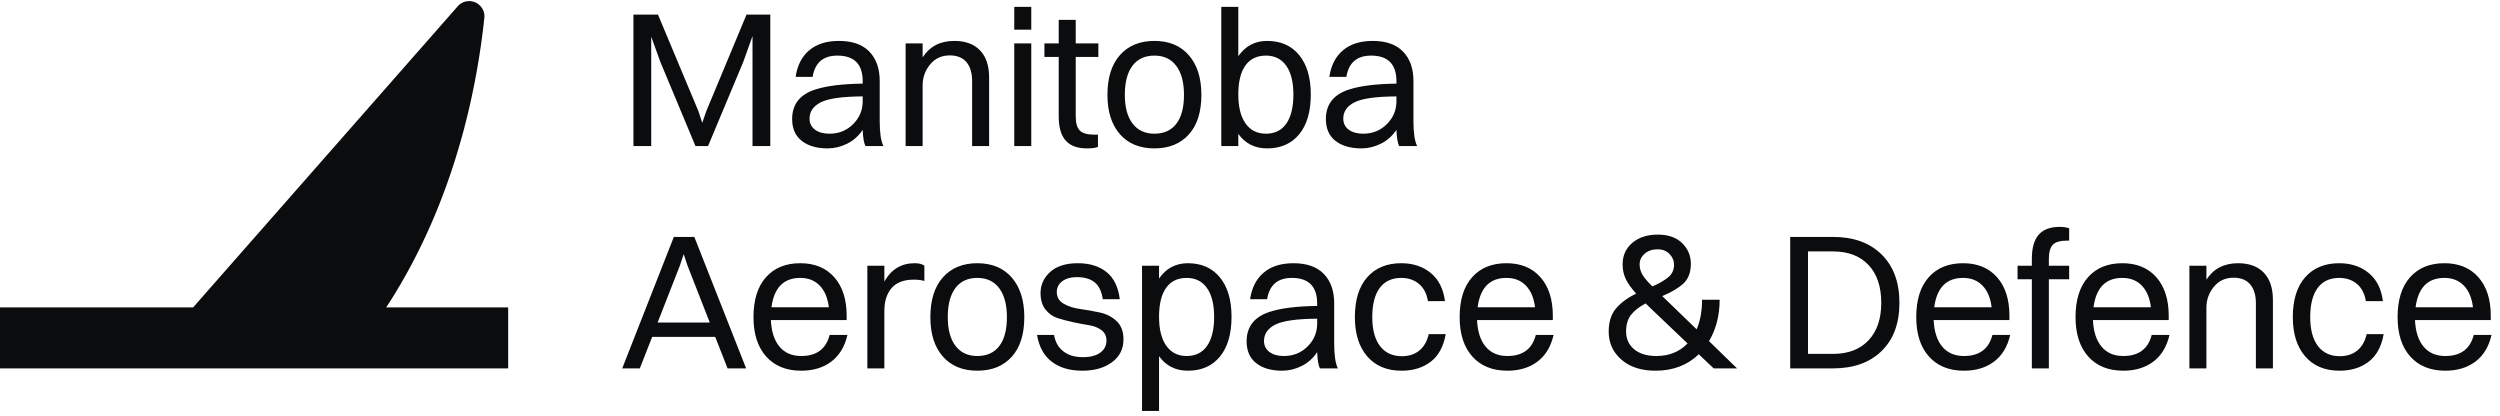
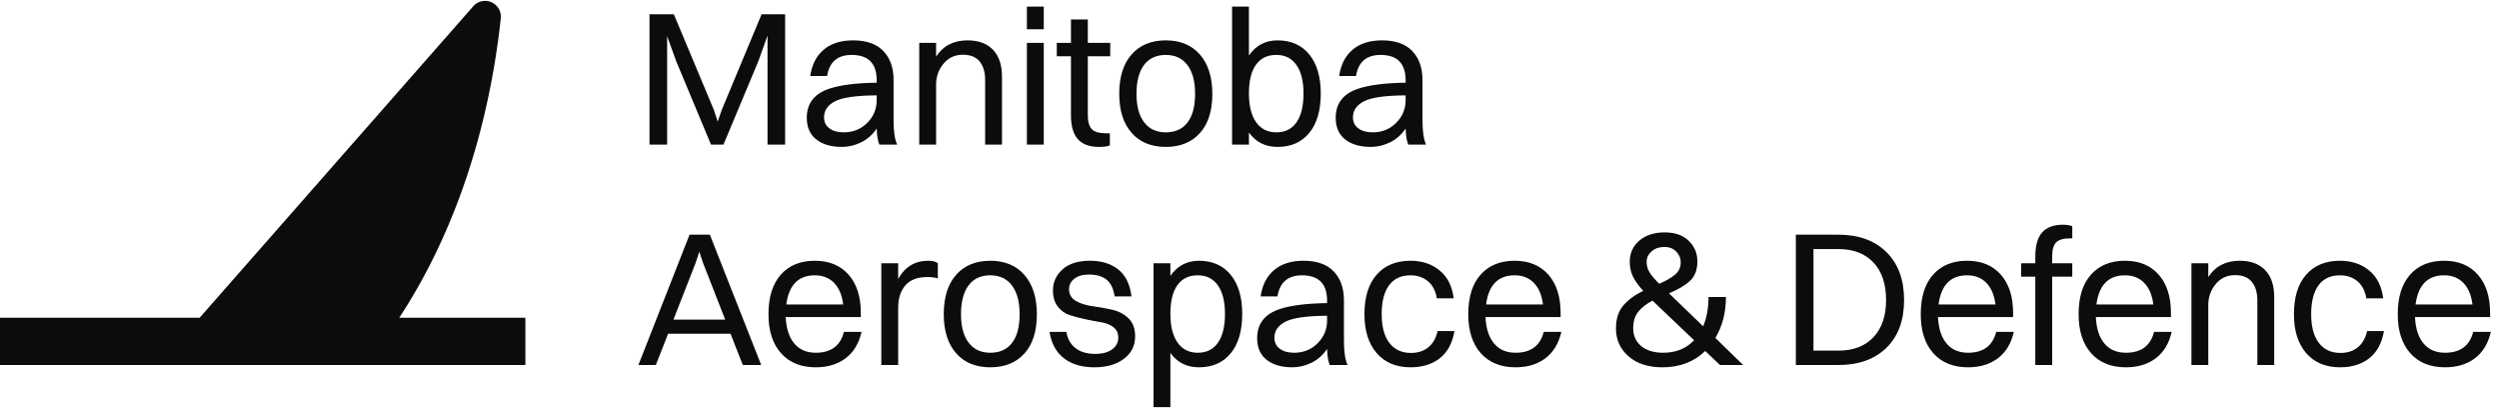
- <svg xmlns="http://www.w3.org/2000/svg" viewBox="0 0 517.3 85.6" width="517" height="86" role="img" aria-label="Manitoba Aerospace &amp; Defence">
-   <path fill="#0B0C0E" d="M79.92 63.37 L81.00 61.69 L81.03 61.65 L82.06 59.97 L82.08 59.93 L83.08 58.25 L83.10 58.20 L84.06 56.52 L84.09 56.47 L85.01 54.78 L85.03 54.74 L85.92 53.05 L85.94 53.00 L86.79 51.31 L86.81 51.27 L87.63 49.57 L87.65 49.53 L88.44 47.84 L88.46 47.79 L89.21 46.11 L89.23 46.06 L89.95 44.38 L89.97 44.33 L90.66 42.65 L90.68 42.61 L91.34 40.93 L91.35 40.89 L91.98 39.22 L92.00 39.18 L92.60 37.52 L92.61 37.48 L93.19 35.83 L93.20 35.79 L93.75 34.15 L93.76 34.11 L94.28 32.48 L94.29 32.44 L94.78 30.82 L94.79 30.79 L95.26 29.18 L95.27 29.14 L95.72 27.55 L95.73 27.52 L96.15 25.95 L96.15 25.91 L96.55 24.36 L96.56 24.32 L96.93 22.78 L96.94 22.75 L97.29 21.23 L97.30 21.20 L97.63 19.70 L97.63 19.67 L97.94 18.20 L97.95 18.17 L98.24 16.72 L98.24 16.69 L98.51 15.26 L98.52 15.23 L98.77 13.83 L98.77 13.80 L99.01 12.43 L99.01 12.40 L99.23 11.05 L99.23 11.03 L99.43 9.71 L99.44 9.68 L99.62 8.40 L99.62 8.37 L99.79 7.12 L99.79 7.09 L99.95 5.87 L99.95 5.85 L100.09 4.66 L100.09 4.64 L100.22 3.50 L100.24 3.19 L100.23 2.89 L100.19 2.58 L100.12 2.28 L100.02 1.99 L99.89 1.71 L99.74 1.45 L99.56 1.20 L99.36 0.97 L99.13 0.76 L98.89 0.57 L98.63 0.40 L98.36 0.27 L98.07 0.16 L97.78 0.08 L97.47 0.02 L97.17 0.00 L96.86 0.01 L96.56 0.04 L96.26 0.11 L95.96 0.20 L95.68 0.33 L95.41 0.48 L95.16 0.65 L94.93 0.85 L94.72 1.07 L39.96 63.38 L0.00 63.38 L0.00 76.00 L105.15 76.00 L105.15 63.38 L79.91 63.38Z" />
-   <path fill="#0B0C0E" d="M131.07 30V2.8H136.15L144.51 22.76L145.31 25.2L146.15 22.76L154.47 2.8H159.39V30H155.71V7.24L153.79 12.6L146.51 30H143.91L136.63 12.56L134.75 7.36V30ZM168.15 15.68H164.63Q165.15 12.12 167.45 10.18Q169.75 8.24 173.59 8.24Q177.75 8.24 179.89 10.46Q182.03 12.68 182.03 16.52V24.88Q182.03 28.44 182.79 30H179.07Q178.59 28.96 178.51 26.64Q177.23 28.56 175.27 29.52Q173.31 30.48 171.27 30.48Q167.87 30.48 165.89 28.92Q163.91 27.36 163.91 24.4Q163.91 19.88 168.63 18.32Q172.15 17.16 178.51 17.08V16.6Q178.51 11.28 173.27 11.28Q168.87 11.28 168.15 15.68ZM167.51 24.32Q167.51 25.76 168.63 26.6Q169.75 27.44 171.63 27.44Q174.55 27.44 176.53 25.46Q178.51 23.48 178.51 20.72V19.72Q172.19 19.76 169.85 20.94Q167.51 22.12 167.51 24.32ZM187.39 30V8.76H190.91V11.64Q193.11 8.24 197.47 8.24Q200.91 8.24 202.79 10.2Q204.67 12.16 204.67 15.8V30H201.15V16.52Q201.15 14.04 199.99 12.64Q198.83 11.24 196.51 11.24Q193.99 11.24 192.45 13.12Q190.91 15 190.91 17.44V30ZM209.87 5.92V1.2H213.39V5.92ZM209.87 30V8.76H213.39V30ZM219.07 23.88V11.56H216.11V8.76H219.07V3.88H222.59V8.76H227.27V11.56H222.59V23.88Q222.59 25.88 223.41 26.76Q224.23 27.64 226.47 27.64H227.19V30.16Q226.55 30.48 224.91 30.48Q221.95 30.48 220.51 28.86Q219.07 27.24 219.07 23.88ZM238.87 30.48Q234.31 30.48 231.73 27.54Q229.15 24.6 229.15 19.4Q229.15 14.08 231.75 11.16Q234.35 8.24 238.87 8.24Q243.43 8.24 246.01 11.22Q248.59 14.2 248.59 19.4Q248.59 24.72 245.99 27.6Q243.39 30.48 238.87 30.48ZM238.87 27.44Q241.83 27.44 243.41 25.38Q244.99 23.32 244.99 19.4Q244.99 15.52 243.39 13.4Q241.79 11.28 238.87 11.28Q235.91 11.28 234.33 13.38Q232.75 15.48 232.75 19.4Q232.75 23.24 234.35 25.34Q235.95 27.44 238.87 27.44ZM256.23 30H252.71V1.2H256.23V11.4Q258.43 8.24 262.19 8.24Q266.43 8.24 268.83 11.18Q271.23 14.12 271.23 19.32Q271.23 24.64 268.83 27.56Q266.43 30.48 262.19 30.48Q258.39 30.48 256.23 27.48ZM261.95 11.28Q259.15 11.28 257.69 13.34Q256.23 15.4 256.23 19.32Q256.23 23.2 257.73 25.32Q259.23 27.44 261.95 27.44Q264.71 27.44 266.17 25.34Q267.63 23.24 267.63 19.32Q267.63 15.48 266.15 13.38Q264.67 11.28 261.95 11.28ZM278.59 15.68H275.07Q275.59 12.12 277.89 10.18Q280.19 8.24 284.03 8.24Q288.19 8.24 290.33 10.46Q292.47 12.68 292.47 16.52V24.88Q292.47 28.44 293.23 30H289.51Q289.03 28.96 288.95 26.64Q287.67 28.56 285.71 29.52Q283.75 30.48 281.71 30.48Q278.31 30.48 276.33 28.92Q274.35 27.36 274.35 24.4Q274.35 19.88 279.07 18.32Q282.59 17.16 288.95 17.08V16.6Q288.95 11.28 283.71 11.28Q279.31 11.28 278.59 15.68ZM277.95 24.32Q277.95 25.76 279.07 26.6Q280.19 27.44 282.07 27.44Q284.99 27.44 286.97 25.46Q288.95 23.48 288.95 20.72V19.72Q282.63 19.76 280.29 20.94Q277.95 22.12 277.95 24.32Z M150.55 76 147.99 69.48H134.95L132.39 76H128.75L139.43 48.8H143.67L154.39 76ZM140.67 54.76 136.07 66.52H146.87L142.27 54.76L141.47 52.36ZM175.35 69.08Q174.51 72.72 172.01 74.6Q169.51 76.48 165.79 76.48Q161.15 76.48 158.53 73.54Q155.91 70.6 155.91 65.4Q155.91 60.04 158.49 57.14Q161.07 54.24 165.59 54.24Q170.07 54.24 172.63 57.14Q175.19 60.04 175.19 65.12V66H159.51Q159.67 69.56 161.29 71.5Q162.91 73.44 165.79 73.44Q170.55 73.44 171.67 69.08ZM165.59 57.28Q160.43 57.28 159.63 63.36H171.51Q171.15 60.44 169.61 58.86Q168.07 57.28 165.59 57.28ZM179.47 76V54.76H182.99V58.04Q185.11 54.24 189.27 54.24Q190.63 54.24 191.27 54.76V57.92Q190.43 57.64 189.07 57.64Q185.99 57.64 184.49 59.38Q182.99 61.12 182.99 64.12V76ZM202.23 76.48Q197.67 76.48 195.09 73.54Q192.51 70.6 192.51 65.4Q192.51 60.08 195.11 57.16Q197.71 54.24 202.23 54.24Q206.79 54.24 209.37 57.22Q211.95 60.2 211.95 65.4Q211.95 70.72 209.35 73.6Q206.75 76.48 202.23 76.48ZM202.23 73.44Q205.19 73.44 206.77 71.38Q208.35 69.32 208.35 65.4Q208.35 61.52 206.75 59.4Q205.15 57.28 202.23 57.28Q199.27 57.28 197.69 59.38Q196.11 61.48 196.11 65.4Q196.11 69.24 197.71 71.34Q199.31 73.44 202.23 73.44ZM218.67 60.2Q218.67 61.8 220.09 62.62Q221.51 63.44 223.53 63.72Q225.55 64 227.59 64.44Q229.63 64.88 231.05 66.22Q232.47 67.56 232.47 70Q232.47 72.96 230.11 74.72Q227.75 76.48 223.95 76.48Q220.07 76.48 217.63 74.62Q215.19 72.76 214.59 69.08H218.11Q218.47 71.28 220.03 72.48Q221.59 73.68 224.07 73.68Q226.39 73.68 227.67 72.74Q228.95 71.8 228.95 70.24Q228.95 68.88 227.93 68.1Q226.91 67.32 225.41 67.08Q223.91 66.84 222.13 66.46Q220.35 66.08 218.85 65.6Q217.35 65.12 216.33 63.82Q215.31 62.52 215.31 60.44Q215.31 57.84 217.31 56.04Q219.31 54.24 223.03 54.24Q226.67 54.24 228.95 56.06Q231.23 57.88 231.71 61.68H228.19Q227.83 59.24 226.49 58.18Q225.15 57.12 222.83 57.12Q220.91 57.12 219.79 57.98Q218.67 58.84 218.67 60.2ZM239.83 84.8H236.31V54.76H239.83V57.4Q242.03 54.24 245.79 54.24Q250.03 54.24 252.43 57.18Q254.83 60.12 254.83 65.32Q254.83 70.64 252.43 73.56Q250.03 76.48 245.79 76.48Q241.99 76.48 239.83 73.48ZM245.55 57.28Q242.75 57.28 241.29 59.34Q239.83 61.4 239.83 65.32Q239.83 69.2 241.33 71.32Q242.83 73.44 245.55 73.44Q248.31 73.44 249.77 71.34Q251.23 69.24 251.23 65.32Q251.23 61.48 249.75 59.38Q248.27 57.28 245.55 57.28ZM262.19 61.68H258.67Q259.19 58.12 261.49 56.18Q263.79 54.24 267.63 54.24Q271.79 54.24 273.93 56.46Q276.07 58.68 276.07 62.52V70.88Q276.07 74.44 276.83 76H273.11Q272.63 74.96 272.55 72.64Q271.27 74.56 269.31 75.52Q267.35 76.48 265.31 76.48Q261.91 76.48 259.93 74.92Q257.95 73.36 257.95 70.4Q257.95 65.88 262.67 64.32Q266.19 63.16 272.55 63.08V62.6Q272.55 57.28 267.31 57.28Q262.91 57.28 262.19 61.68ZM261.55 70.32Q261.55 71.76 262.67 72.6Q263.79 73.44 265.67 73.44Q268.59 73.44 270.57 71.46Q272.55 69.48 272.55 66.72V65.72Q266.23 65.76 263.89 66.94Q261.55 68.12 261.55 70.32ZM298.99 62.08H295.47Q295.07 59.72 293.59 58.5Q292.11 57.28 289.95 57.28Q287.03 57.28 285.49 59.36Q283.95 61.44 283.95 65.4Q283.95 69.28 285.55 71.38Q287.15 73.48 290.07 73.48Q292.23 73.48 293.67 72.32Q295.11 71.16 295.63 68.92H299.15Q298.47 72.76 296.05 74.62Q293.63 76.48 289.99 76.48Q285.47 76.48 282.91 73.52Q280.35 70.56 280.35 65.4Q280.35 60.04 282.91 57.14Q285.47 54.24 289.95 54.24Q293.59 54.24 296.05 56.26Q298.51 58.28 298.99 62.08ZM321.47 69.08Q320.63 72.72 318.13 74.6Q315.63 76.48 311.91 76.48Q307.27 76.48 304.65 73.54Q302.03 70.6 302.03 65.4Q302.03 60.04 304.61 57.14Q307.19 54.24 311.71 54.24Q316.19 54.24 318.75 57.14Q321.31 60.04 321.31 65.12V66H305.63Q305.79 69.56 307.41 71.5Q309.03 73.44 311.91 73.44Q316.67 73.44 317.79 69.08ZM311.71 57.28Q306.55 57.28 305.75 63.36H317.63Q317.27 60.44 315.73 58.86Q314.19 57.28 311.71 57.28ZM349.87 54.36Q349.87 57 348.35 58.42Q346.83 59.84 343.95 61.04L343.99 61.08L351.07 67.92Q352.19 65.32 352.19 61.8H355.83Q355.83 66.64 353.63 70.36L359.43 76H354.59L351.51 73.08Q347.99 76.48 342.55 76.48Q338.11 76.48 335.49 74.18Q332.87 71.88 332.87 68.4Q332.87 65.4 334.37 63.62Q335.87 61.84 338.55 60.52Q337.03 58.84 336.39 57.48Q335.75 56.12 335.75 54.48Q335.75 51.72 337.77 50.02Q339.79 48.32 343.03 48.32Q346.27 48.32 348.07 50.08Q349.87 51.84 349.87 54.36ZM339.27 54.48Q339.27 55.64 339.87 56.64Q340.47 57.64 341.91 59.04Q344.11 58.08 345.25 57.1Q346.39 56.12 346.39 54.56Q346.39 53.28 345.45 52.32Q344.51 51.36 342.99 51.36Q341.35 51.36 340.31 52.28Q339.27 53.2 339.27 54.48ZM336.47 68.36Q336.47 70.64 338.13 72.04Q339.79 73.44 342.75 73.44Q346.67 73.44 349.19 70.84L341.71 63.72Q341.27 63.32 340.51 62.56Q338.59 63.56 337.53 64.88Q336.47 66.2 336.47 68.36ZM370.43 76V48.8H379.31Q385.67 48.8 389.35 52.44Q393.03 56.08 393.03 62.44Q393.03 68.8 389.35 72.4Q385.67 76 379.31 76ZM379.31 73Q383.99 73 386.63 70.2Q389.27 67.4 389.27 62.44Q389.27 57.4 386.63 54.6Q383.99 51.8 379.31 51.8H374.11V73ZM415.95 69.08Q415.11 72.72 412.61 74.6Q410.11 76.48 406.39 76.48Q401.75 76.48 399.13 73.54Q396.51 70.6 396.51 65.4Q396.51 60.04 399.09 57.14Q401.67 54.24 406.19 54.24Q410.67 54.24 413.23 57.14Q415.79 60.04 415.79 65.12V66H400.11Q400.27 69.56 401.89 71.5Q403.51 73.44 406.39 73.44Q411.15 73.44 412.27 69.08ZM406.19 57.28Q401.03 57.28 400.23 63.36H412.11Q411.75 60.44 410.21 58.86Q408.67 57.28 406.19 57.28ZM417.47 57.56V54.76H420.43V53.32Q420.43 49.96 421.85 48.34Q423.27 46.72 426.19 46.72Q427.43 46.72 428.15 47.04V49.56H427.79Q425.55 49.56 424.75 50.44Q423.95 51.32 423.95 53.32V54.76H428.15V57.56H423.95V76H420.43V57.56ZM448.91 69.08Q448.07 72.72 445.57 74.6Q443.07 76.48 439.35 76.48Q434.71 76.48 432.09 73.54Q429.47 70.6 429.47 65.4Q429.47 60.04 432.05 57.14Q434.63 54.24 439.15 54.24Q443.63 54.24 446.19 57.14Q448.75 60.04 448.75 65.12V66H433.07Q433.23 69.56 434.85 71.5Q436.47 73.44 439.35 73.44Q444.11 73.44 445.23 69.08ZM439.15 57.28Q433.99 57.28 433.19 63.36H445.07Q444.71 60.44 443.17 58.86Q441.63 57.28 439.15 57.28ZM453.03 76V54.76H456.55V57.64Q458.75 54.24 463.11 54.24Q466.55 54.24 468.43 56.2Q470.31 58.16 470.31 61.8V76H466.79V62.52Q466.79 60.04 465.63 58.64Q464.47 57.24 462.15 57.24Q459.63 57.24 458.09 59.12Q456.55 61 456.55 63.44V76ZM493.07 62.08H489.55Q489.15 59.72 487.67 58.5Q486.19 57.28 484.03 57.28Q481.11 57.28 479.57 59.36Q478.03 61.44 478.03 65.4Q478.03 69.28 479.63 71.38Q481.23 73.48 484.15 73.48Q486.31 73.48 487.75 72.32Q489.19 71.16 489.71 68.92H493.23Q492.55 72.76 490.13 74.62Q487.71 76.48 484.07 76.48Q479.55 76.48 476.99 73.52Q474.43 70.56 474.43 65.4Q474.43 60.04 476.99 57.14Q479.55 54.24 484.03 54.24Q487.67 54.24 490.13 56.26Q492.59 58.28 493.07 62.08ZM515.55 69.08Q514.71 72.72 512.21 74.6Q509.71 76.48 505.99 76.48Q501.35 76.48 498.73 73.54Q496.11 70.6 496.11 65.4Q496.11 60.04 498.69 57.14Q501.27 54.24 505.79 54.24Q510.27 54.24 512.83 57.14Q515.39 60.04 515.39 65.12V66H499.71Q499.87 69.56 501.49 71.5Q503.11 73.44 505.99 73.44Q510.75 73.44 511.87 69.08ZM505.79 57.28Q500.63 57.28 499.83 63.36H511.71Q511.35 60.44 509.81 58.86Q508.27 57.28 505.79 57.28Z" />
+ <svg xmlns="http://www.w3.org/2000/svg" viewBox="0 0 521.8 85.6" width="522" height="86" role="img" aria-label="Manitoba Aerospace &amp; Defence">
+   <path fill="#0B0C0E" d="M83.38 66.11 L84.50 64.37 L84.54 64.31 L85.61 62.57 L85.64 62.52 L86.67 60.77 L86.70 60.72 L87.70 58.97 L87.73 58.92 L88.69 57.16 L88.71 57.11 L89.64 55.35 L89.66 55.30 L90.55 53.53 L90.57 53.49 L91.43 51.72 L91.45 51.67 L92.27 49.91 L92.29 49.86 L93.07 48.10 L93.09 48.06 L93.85 46.30 L93.86 46.25 L94.58 44.50 L94.60 44.46 L95.29 42.71 L95.31 42.66 L95.97 40.92 L95.98 40.88 L96.61 39.15 L96.62 39.10 L97.22 37.38 L97.24 37.34 L97.81 35.63 L97.82 35.59 L98.36 33.88 L98.37 33.85 L98.89 32.16 L98.90 32.12 L99.39 30.44 L99.40 30.41 L99.86 28.75 L99.87 28.71 L100.31 27.07 L100.32 27.03 L100.73 25.41 L100.74 25.38 L101.13 23.77 L101.14 23.74 L101.50 22.15 L101.51 22.12 L101.85 20.56 L101.86 20.52 L102.18 18.99 L102.19 18.95 L102.49 17.44 L102.50 17.41 L102.78 15.92 L102.78 15.89 L103.05 14.43 L103.05 14.40 L103.30 12.97 L103.30 12.94 L103.53 11.53 L103.53 11.50 L103.74 10.13 L103.74 10.10 L103.93 8.76 L103.94 8.74 L104.11 7.43 L104.12 7.40 L104.28 6.13 L104.28 6.10 L104.43 4.87 L104.43 4.84 L104.56 3.65 L104.58 3.33 L104.57 3.01 L104.53 2.69 L104.45 2.38 L104.35 2.08 L104.22 1.79 L104.06 1.51 L103.87 1.25 L103.66 1.01 L103.43 0.79 L103.17 0.59 L102.90 0.42 L102.62 0.28 L102.32 0.16 L102.01 0.08 L101.69 0.02 L101.37 0.00 L101.05 0.01 L100.74 0.05 L100.42 0.11 L100.12 0.21 L99.83 0.34 L99.55 0.50 L99.28 0.68 L99.04 0.89 L98.82 1.12 L41.69 66.13 L0.00 66.13 L0.00 76.00 L109.70 76.00 L109.70 66.13 L83.37 66.13Z" />
+   <path fill="#0B0C0E" d="M135.62 30V2.8H140.7L149.06 22.76L149.86 25.2L150.7 22.76L159.02 2.8H163.94V30H160.26V7.24L158.34 12.6L151.06 30H148.46L141.18 12.56L139.3 7.36V30ZM172.7 15.68H169.18Q169.7 12.12 172 10.18Q174.3 8.24 178.14 8.24Q182.3 8.24 184.44 10.46Q186.58 12.68 186.58 16.52V24.88Q186.58 28.44 187.34 30H183.62Q183.14 28.96 183.06 26.64Q181.78 28.56 179.82 29.52Q177.86 30.48 175.82 30.48Q172.42 30.48 170.44 28.92Q168.46 27.36 168.46 24.4Q168.46 19.88 173.18 18.32Q176.7 17.16 183.06 17.08V16.6Q183.06 11.28 177.82 11.28Q173.42 11.28 172.7 15.68ZM172.06 24.32Q172.06 25.76 173.18 26.6Q174.3 27.44 176.18 27.44Q179.1 27.44 181.08 25.46Q183.06 23.48 183.06 20.72V19.72Q176.74 19.76 174.4 20.94Q172.06 22.12 172.06 24.32ZM191.94 30V8.76H195.46V11.64Q197.66 8.24 202.02 8.24Q205.46 8.24 207.34 10.2Q209.22 12.16 209.22 15.8V30H205.7V16.52Q205.7 14.04 204.54 12.64Q203.38 11.24 201.06 11.24Q198.54 11.24 197 13.12Q195.46 15 195.46 17.44V30ZM214.42 5.92V1.2H217.94V5.92ZM214.42 30V8.76H217.94V30ZM223.62 23.88V11.56H220.66V8.76H223.62V3.88H227.14V8.76H231.82V11.56H227.14V23.88Q227.14 25.88 227.96 26.76Q228.78 27.64 231.02 27.64H231.74V30.16Q231.1 30.48 229.46 30.48Q226.5 30.48 225.06 28.86Q223.62 27.24 223.62 23.88ZM243.42 30.48Q238.86 30.48 236.28 27.54Q233.7 24.6 233.7 19.4Q233.7 14.08 236.3 11.16Q238.9 8.24 243.42 8.24Q247.98 8.24 250.56 11.22Q253.14 14.2 253.14 19.4Q253.14 24.72 250.54 27.6Q247.94 30.48 243.42 30.48ZM243.42 27.44Q246.38 27.44 247.96 25.38Q249.54 23.32 249.54 19.4Q249.54 15.52 247.94 13.4Q246.34 11.28 243.42 11.28Q240.46 11.28 238.88 13.38Q237.3 15.48 237.3 19.4Q237.3 23.24 238.9 25.34Q240.5 27.44 243.42 27.44ZM260.78 30H257.26V1.2H260.78V11.4Q262.98 8.24 266.74 8.24Q270.98 8.24 273.38 11.18Q275.78 14.12 275.78 19.32Q275.78 24.64 273.38 27.56Q270.98 30.48 266.74 30.48Q262.94 30.48 260.78 27.48ZM266.5 11.28Q263.7 11.28 262.24 13.34Q260.78 15.4 260.78 19.32Q260.78 23.2 262.28 25.32Q263.78 27.44 266.5 27.44Q269.26 27.44 270.72 25.34Q272.18 23.24 272.18 19.32Q272.18 15.48 270.7 13.38Q269.22 11.28 266.5 11.28ZM283.14 15.68H279.62Q280.14 12.12 282.44 10.18Q284.74 8.24 288.58 8.24Q292.74 8.24 294.88 10.46Q297.02 12.68 297.02 16.52V24.88Q297.02 28.44 297.78 30H294.06Q293.58 28.96 293.5 26.64Q292.22 28.56 290.26 29.52Q288.3 30.48 286.26 30.48Q282.86 30.48 280.88 28.92Q278.9 27.36 278.9 24.4Q278.9 19.88 283.62 18.32Q287.14 17.16 293.5 17.08V16.6Q293.5 11.28 288.26 11.28Q283.86 11.28 283.14 15.68ZM282.5 24.32Q282.5 25.76 283.62 26.6Q284.74 27.44 286.62 27.44Q289.54 27.44 291.52 25.46Q293.5 23.48 293.5 20.72V19.72Q287.18 19.76 284.84 20.94Q282.5 22.12 282.5 24.32Z M155.1 76 152.54 69.48H139.5L136.94 76H133.3L143.98 48.8H148.22L158.94 76ZM145.22 54.76 140.62 66.52H151.42L146.82 54.76L146.02 52.36ZM179.9 69.08Q179.06 72.72 176.56 74.6Q174.06 76.48 170.34 76.48Q165.7 76.48 163.08 73.54Q160.46 70.6 160.46 65.4Q160.46 60.04 163.04 57.14Q165.62 54.24 170.14 54.24Q174.62 54.24 177.18 57.14Q179.74 60.04 179.74 65.12V66H164.06Q164.22 69.56 165.84 71.5Q167.46 73.44 170.34 73.44Q175.1 73.44 176.22 69.08ZM170.14 57.28Q164.98 57.28 164.18 63.36H176.06Q175.7 60.44 174.16 58.86Q172.62 57.28 170.14 57.28ZM184.02 76V54.76H187.54V58.04Q189.66 54.24 193.82 54.24Q195.18 54.24 195.82 54.76V57.92Q194.98 57.64 193.62 57.64Q190.54 57.64 189.04 59.38Q187.54 61.12 187.54 64.12V76ZM206.78 76.48Q202.22 76.48 199.64 73.54Q197.06 70.6 197.06 65.4Q197.06 60.08 199.66 57.16Q202.26 54.24 206.78 54.24Q211.34 54.24 213.92 57.22Q216.5 60.2 216.5 65.4Q216.5 70.72 213.9 73.6Q211.3 76.48 206.78 76.48ZM206.78 73.44Q209.74 73.44 211.32 71.38Q212.9 69.32 212.9 65.4Q212.9 61.52 211.3 59.4Q209.7 57.28 206.78 57.28Q203.82 57.28 202.24 59.38Q200.66 61.48 200.66 65.4Q200.66 69.24 202.26 71.34Q203.86 73.44 206.78 73.44ZM223.22 60.2Q223.22 61.8 224.64 62.62Q226.06 63.44 228.08 63.72Q230.1 64 232.14 64.44Q234.18 64.88 235.6 66.22Q237.02 67.56 237.02 70Q237.02 72.96 234.66 74.72Q232.3 76.48 228.5 76.48Q224.62 76.48 222.18 74.62Q219.74 72.76 219.14 69.08H222.66Q223.02 71.28 224.58 72.48Q226.14 73.68 228.62 73.68Q230.94 73.68 232.22 72.74Q233.5 71.8 233.5 70.24Q233.5 68.88 232.48 68.1Q231.46 67.32 229.96 67.08Q228.46 66.84 226.68 66.46Q224.9 66.08 223.4 65.6Q221.9 65.12 220.88 63.82Q219.86 62.52 219.86 60.44Q219.86 57.84 221.86 56.04Q223.86 54.24 227.58 54.24Q231.22 54.24 233.5 56.06Q235.78 57.88 236.26 61.68H232.74Q232.38 59.24 231.04 58.18Q229.7 57.12 227.38 57.12Q225.46 57.12 224.34 57.98Q223.22 58.84 223.22 60.2ZM244.38 84.8H240.86V54.76H244.38V57.4Q246.58 54.24 250.34 54.24Q254.58 54.24 256.98 57.18Q259.38 60.12 259.38 65.32Q259.38 70.64 256.98 73.56Q254.58 76.48 250.34 76.48Q246.54 76.48 244.38 73.48ZM250.1 57.28Q247.3 57.28 245.84 59.34Q244.38 61.4 244.38 65.32Q244.38 69.2 245.88 71.32Q247.38 73.44 250.1 73.44Q252.86 73.44 254.32 71.34Q255.78 69.24 255.78 65.32Q255.78 61.48 254.3 59.38Q252.82 57.28 250.1 57.28ZM266.74 61.68H263.22Q263.74 58.12 266.04 56.18Q268.34 54.24 272.18 54.24Q276.34 54.24 278.48 56.46Q280.62 58.68 280.62 62.52V70.88Q280.62 74.44 281.38 76H277.66Q277.18 74.96 277.1 72.64Q275.82 74.56 273.86 75.52Q271.9 76.48 269.86 76.48Q266.46 76.48 264.48 74.92Q262.5 73.36 262.5 70.4Q262.5 65.88 267.22 64.32Q270.74 63.16 277.1 63.08V62.6Q277.1 57.28 271.86 57.28Q267.46 57.28 266.74 61.68ZM266.1 70.32Q266.1 71.76 267.22 72.6Q268.34 73.44 270.22 73.44Q273.14 73.44 275.12 71.46Q277.1 69.48 277.1 66.72V65.72Q270.78 65.76 268.44 66.94Q266.1 68.12 266.1 70.32ZM303.54 62.08H300.02Q299.62 59.72 298.14 58.5Q296.66 57.28 294.5 57.28Q291.58 57.28 290.04 59.36Q288.5 61.44 288.5 65.4Q288.5 69.28 290.1 71.38Q291.7 73.48 294.62 73.48Q296.78 73.48 298.22 72.32Q299.66 71.16 300.18 68.92H303.7Q303.02 72.76 300.6 74.62Q298.18 76.48 294.54 76.48Q290.02 76.48 287.46 73.52Q284.9 70.56 284.9 65.4Q284.9 60.04 287.46 57.14Q290.02 54.24 294.5 54.24Q298.14 54.24 300.6 56.26Q303.06 58.28 303.54 62.08ZM326.02 69.08Q325.18 72.72 322.68 74.6Q320.18 76.48 316.46 76.48Q311.82 76.48 309.2 73.54Q306.58 70.6 306.58 65.4Q306.58 60.04 309.16 57.14Q311.74 54.24 316.26 54.24Q320.74 54.24 323.3 57.14Q325.86 60.04 325.86 65.12V66H310.18Q310.34 69.56 311.96 71.5Q313.58 73.44 316.46 73.44Q321.22 73.44 322.34 69.08ZM316.26 57.28Q311.1 57.28 310.3 63.36H322.18Q321.82 60.44 320.28 58.86Q318.74 57.28 316.26 57.28ZM354.42 54.36Q354.42 57 352.9 58.42Q351.38 59.84 348.5 61.04L348.54 61.08L355.62 67.92Q356.74 65.32 356.74 61.8H360.38Q360.38 66.64 358.18 70.36L363.98 76H359.14L356.06 73.08Q352.54 76.48 347.1 76.48Q342.66 76.48 340.04 74.18Q337.42 71.88 337.42 68.4Q337.42 65.4 338.92 63.62Q340.42 61.84 343.1 60.52Q341.58 58.84 340.94 57.48Q340.3 56.12 340.3 54.48Q340.3 51.72 342.32 50.02Q344.34 48.32 347.58 48.32Q350.82 48.32 352.62 50.08Q354.42 51.84 354.42 54.36ZM343.82 54.48Q343.82 55.64 344.42 56.64Q345.02 57.64 346.46 59.04Q348.66 58.08 349.8 57.1Q350.94 56.12 350.94 54.56Q350.94 53.28 350 52.32Q349.06 51.36 347.54 51.36Q345.9 51.36 344.86 52.28Q343.82 53.2 343.82 54.48ZM341.02 68.36Q341.02 70.64 342.68 72.04Q344.34 73.44 347.3 73.44Q351.22 73.44 353.74 70.84L346.26 63.72Q345.82 63.32 345.06 62.56Q343.14 63.56 342.08 64.88Q341.02 66.2 341.02 68.36ZM374.98 76V48.8H383.86Q390.22 48.8 393.9 52.44Q397.58 56.08 397.58 62.44Q397.58 68.8 393.9 72.4Q390.22 76 383.86 76ZM383.86 73Q388.54 73 391.18 70.2Q393.82 67.4 393.82 62.44Q393.82 57.4 391.18 54.6Q388.54 51.8 383.86 51.8H378.66V73ZM420.5 69.08Q419.66 72.72 417.16 74.6Q414.66 76.48 410.94 76.48Q406.3 76.48 403.68 73.54Q401.06 70.6 401.06 65.4Q401.06 60.04 403.64 57.14Q406.22 54.24 410.74 54.24Q415.22 54.24 417.78 57.14Q420.34 60.04 420.34 65.12V66H404.66Q404.82 69.56 406.44 71.5Q408.06 73.44 410.94 73.44Q415.7 73.44 416.82 69.08ZM410.74 57.28Q405.58 57.28 404.78 63.36H416.66Q416.3 60.44 414.76 58.86Q413.22 57.28 410.74 57.28ZM422.02 57.56V54.76H424.98V53.32Q424.98 49.96 426.4 48.34Q427.82 46.72 430.74 46.72Q431.98 46.72 432.7 47.04V49.56H432.34Q430.1 49.56 429.3 50.44Q428.5 51.32 428.5 53.32V54.76H432.7V57.56H428.5V76H424.98V57.56ZM453.46 69.08Q452.62 72.72 450.12 74.6Q447.62 76.48 443.9 76.48Q439.26 76.48 436.64 73.54Q434.02 70.6 434.02 65.4Q434.02 60.04 436.6 57.14Q439.18 54.24 443.7 54.24Q448.18 54.24 450.74 57.14Q453.3 60.04 453.3 65.12V66H437.62Q437.78 69.56 439.4 71.5Q441.02 73.44 443.9 73.44Q448.66 73.44 449.78 69.08ZM443.7 57.28Q438.54 57.28 437.74 63.36H449.62Q449.26 60.44 447.72 58.86Q446.18 57.28 443.7 57.28ZM457.58 76V54.76H461.1V57.64Q463.3 54.24 467.66 54.24Q471.1 54.24 472.98 56.2Q474.86 58.16 474.86 61.8V76H471.34V62.52Q471.34 60.04 470.18 58.64Q469.02 57.24 466.7 57.24Q464.18 57.24 462.64 59.12Q461.1 61 461.1 63.44V76ZM497.62 62.08H494.1Q493.7 59.72 492.22 58.5Q490.74 57.28 488.58 57.28Q485.66 57.28 484.12 59.36Q482.58 61.44 482.58 65.4Q482.58 69.28 484.18 71.38Q485.78 73.48 488.7 73.48Q490.86 73.48 492.3 72.32Q493.74 71.16 494.26 68.92H497.78Q497.1 72.76 494.68 74.62Q492.26 76.48 488.62 76.48Q484.1 76.48 481.54 73.52Q478.98 70.56 478.98 65.4Q478.98 60.04 481.54 57.14Q484.1 54.24 488.58 54.24Q492.22 54.24 494.68 56.26Q497.14 58.28 497.62 62.08ZM520.1 69.08Q519.26 72.72 516.76 74.6Q514.26 76.48 510.54 76.48Q505.9 76.48 503.28 73.54Q500.66 70.6 500.66 65.4Q500.66 60.04 503.24 57.14Q505.82 54.24 510.34 54.24Q514.82 54.24 517.38 57.14Q519.94 60.04 519.94 65.12V66H504.26Q504.42 69.56 506.04 71.5Q507.66 73.44 510.54 73.44Q515.3 73.44 516.42 69.08ZM510.34 57.28Q505.18 57.28 504.38 63.36H516.26Q515.9 60.44 514.36 58.86Q512.82 57.28 510.34 57.28Z" />
</svg>
